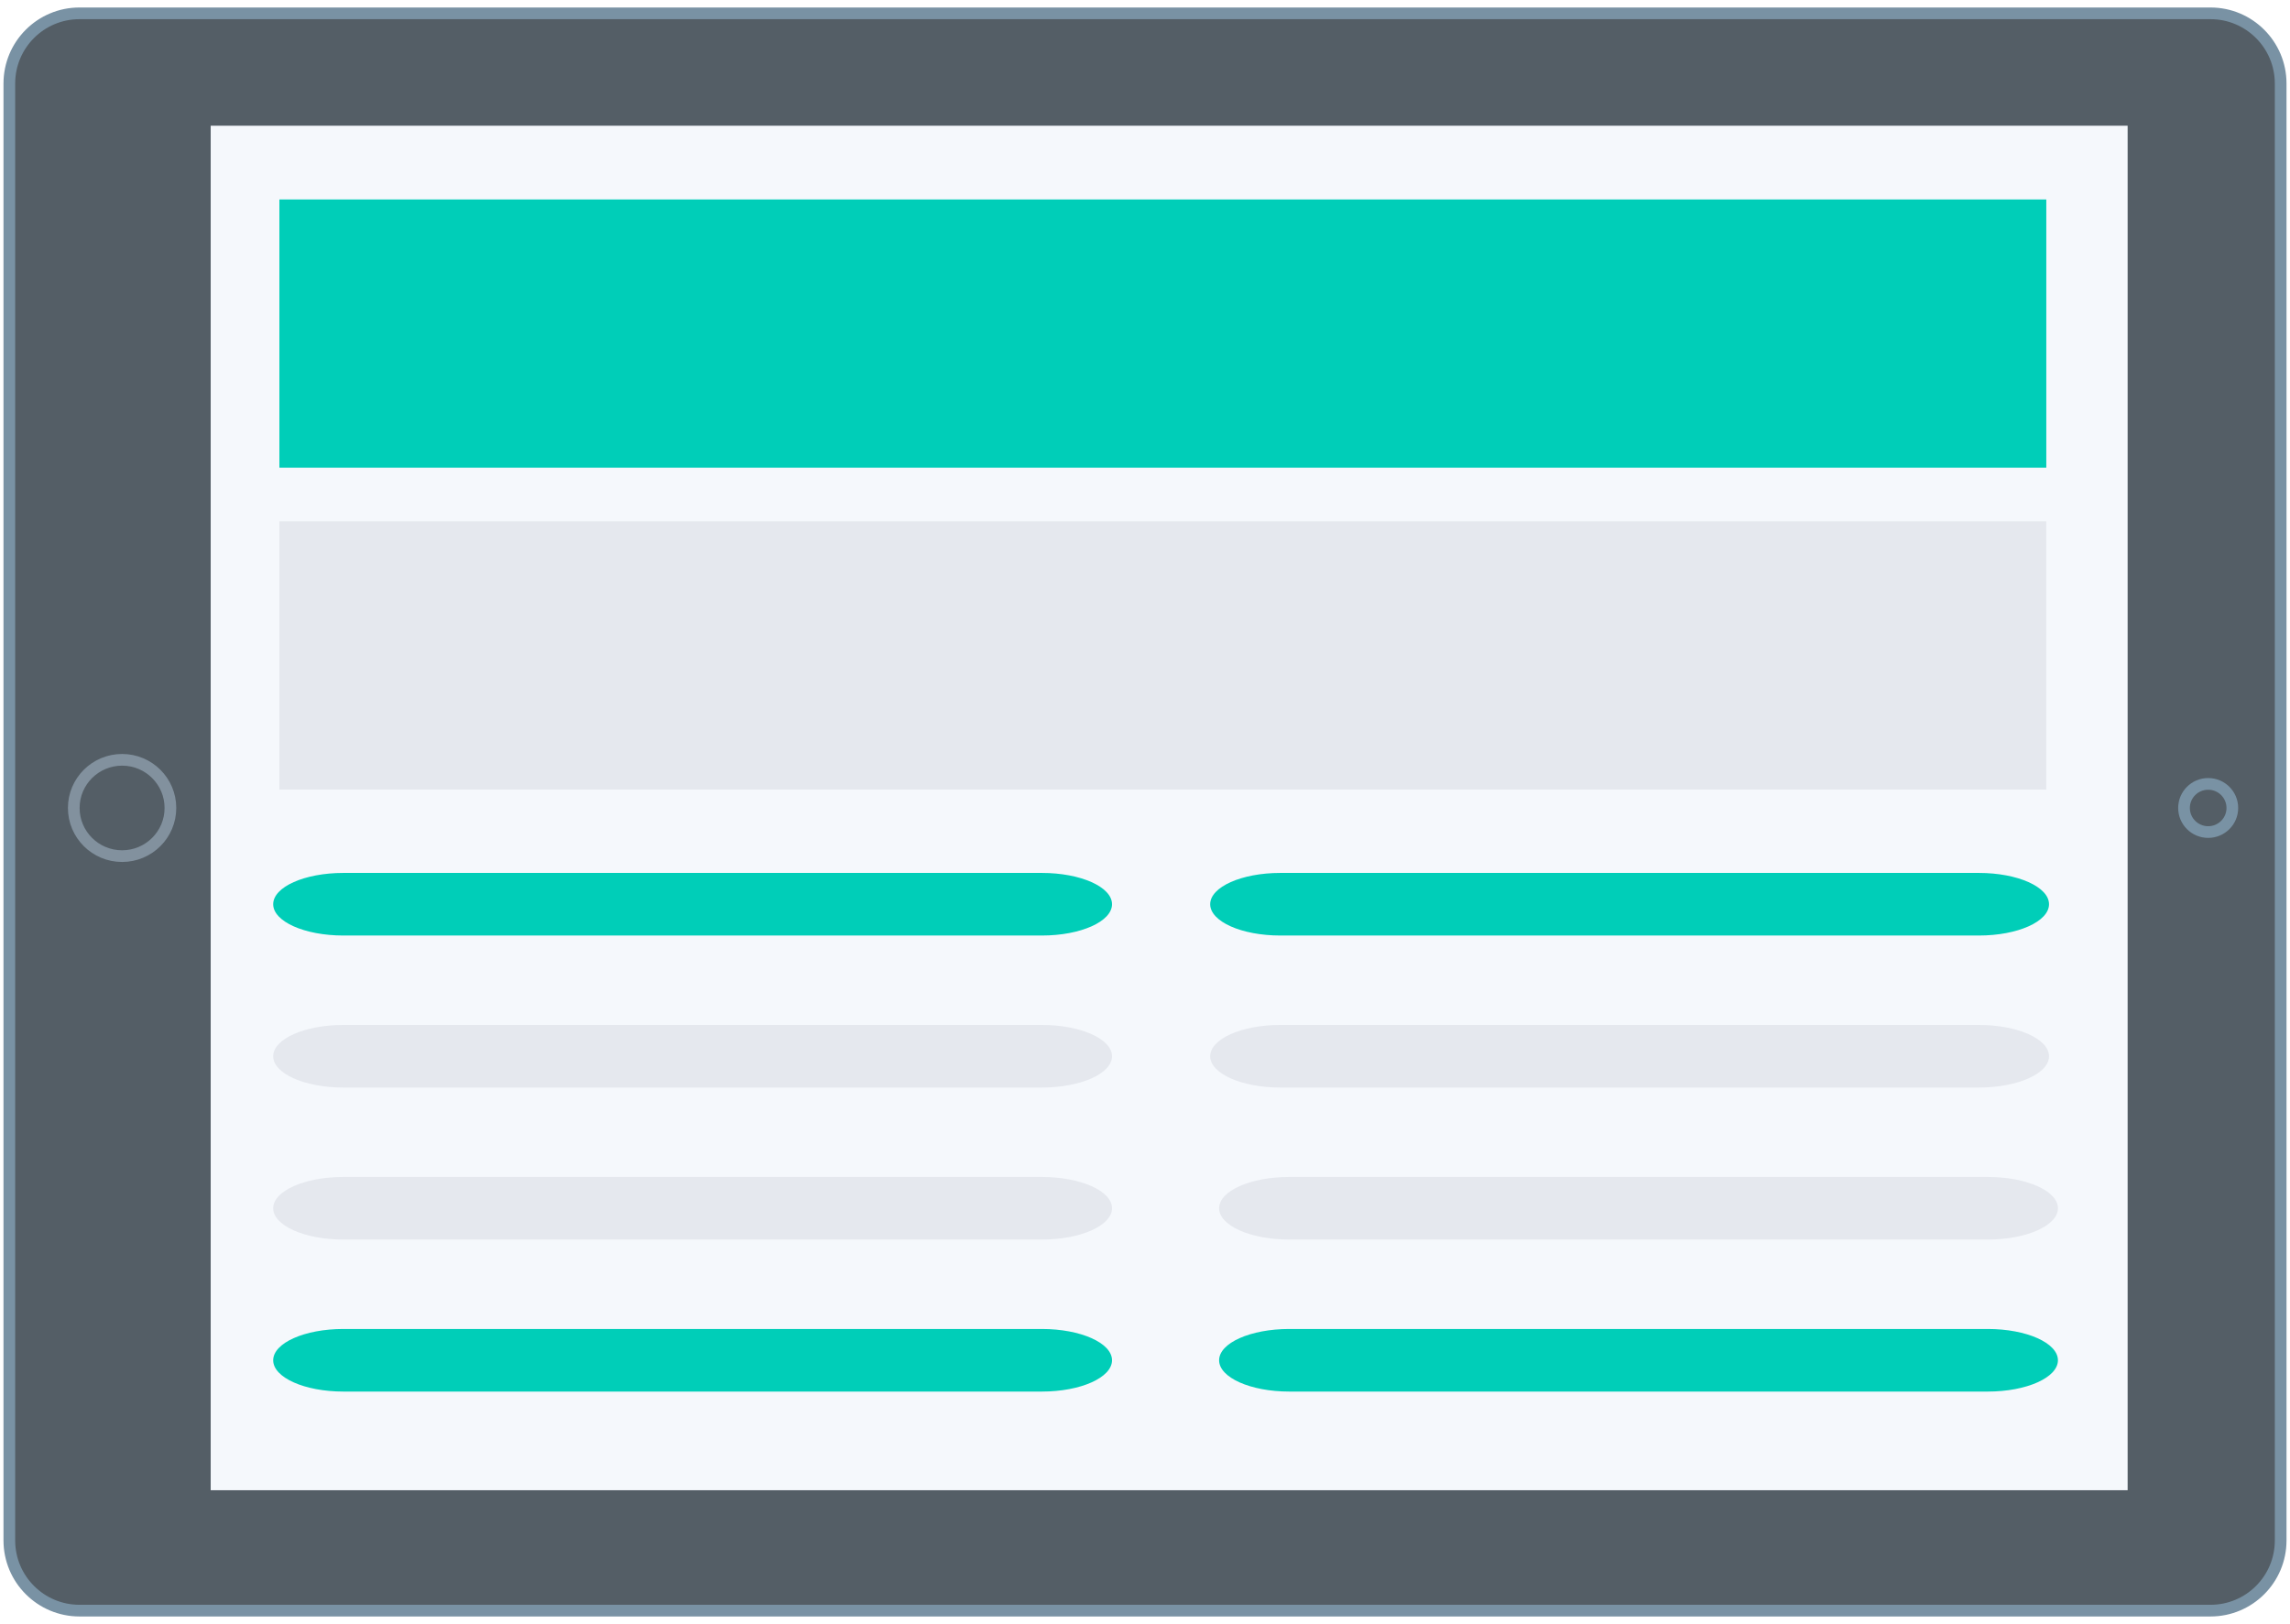
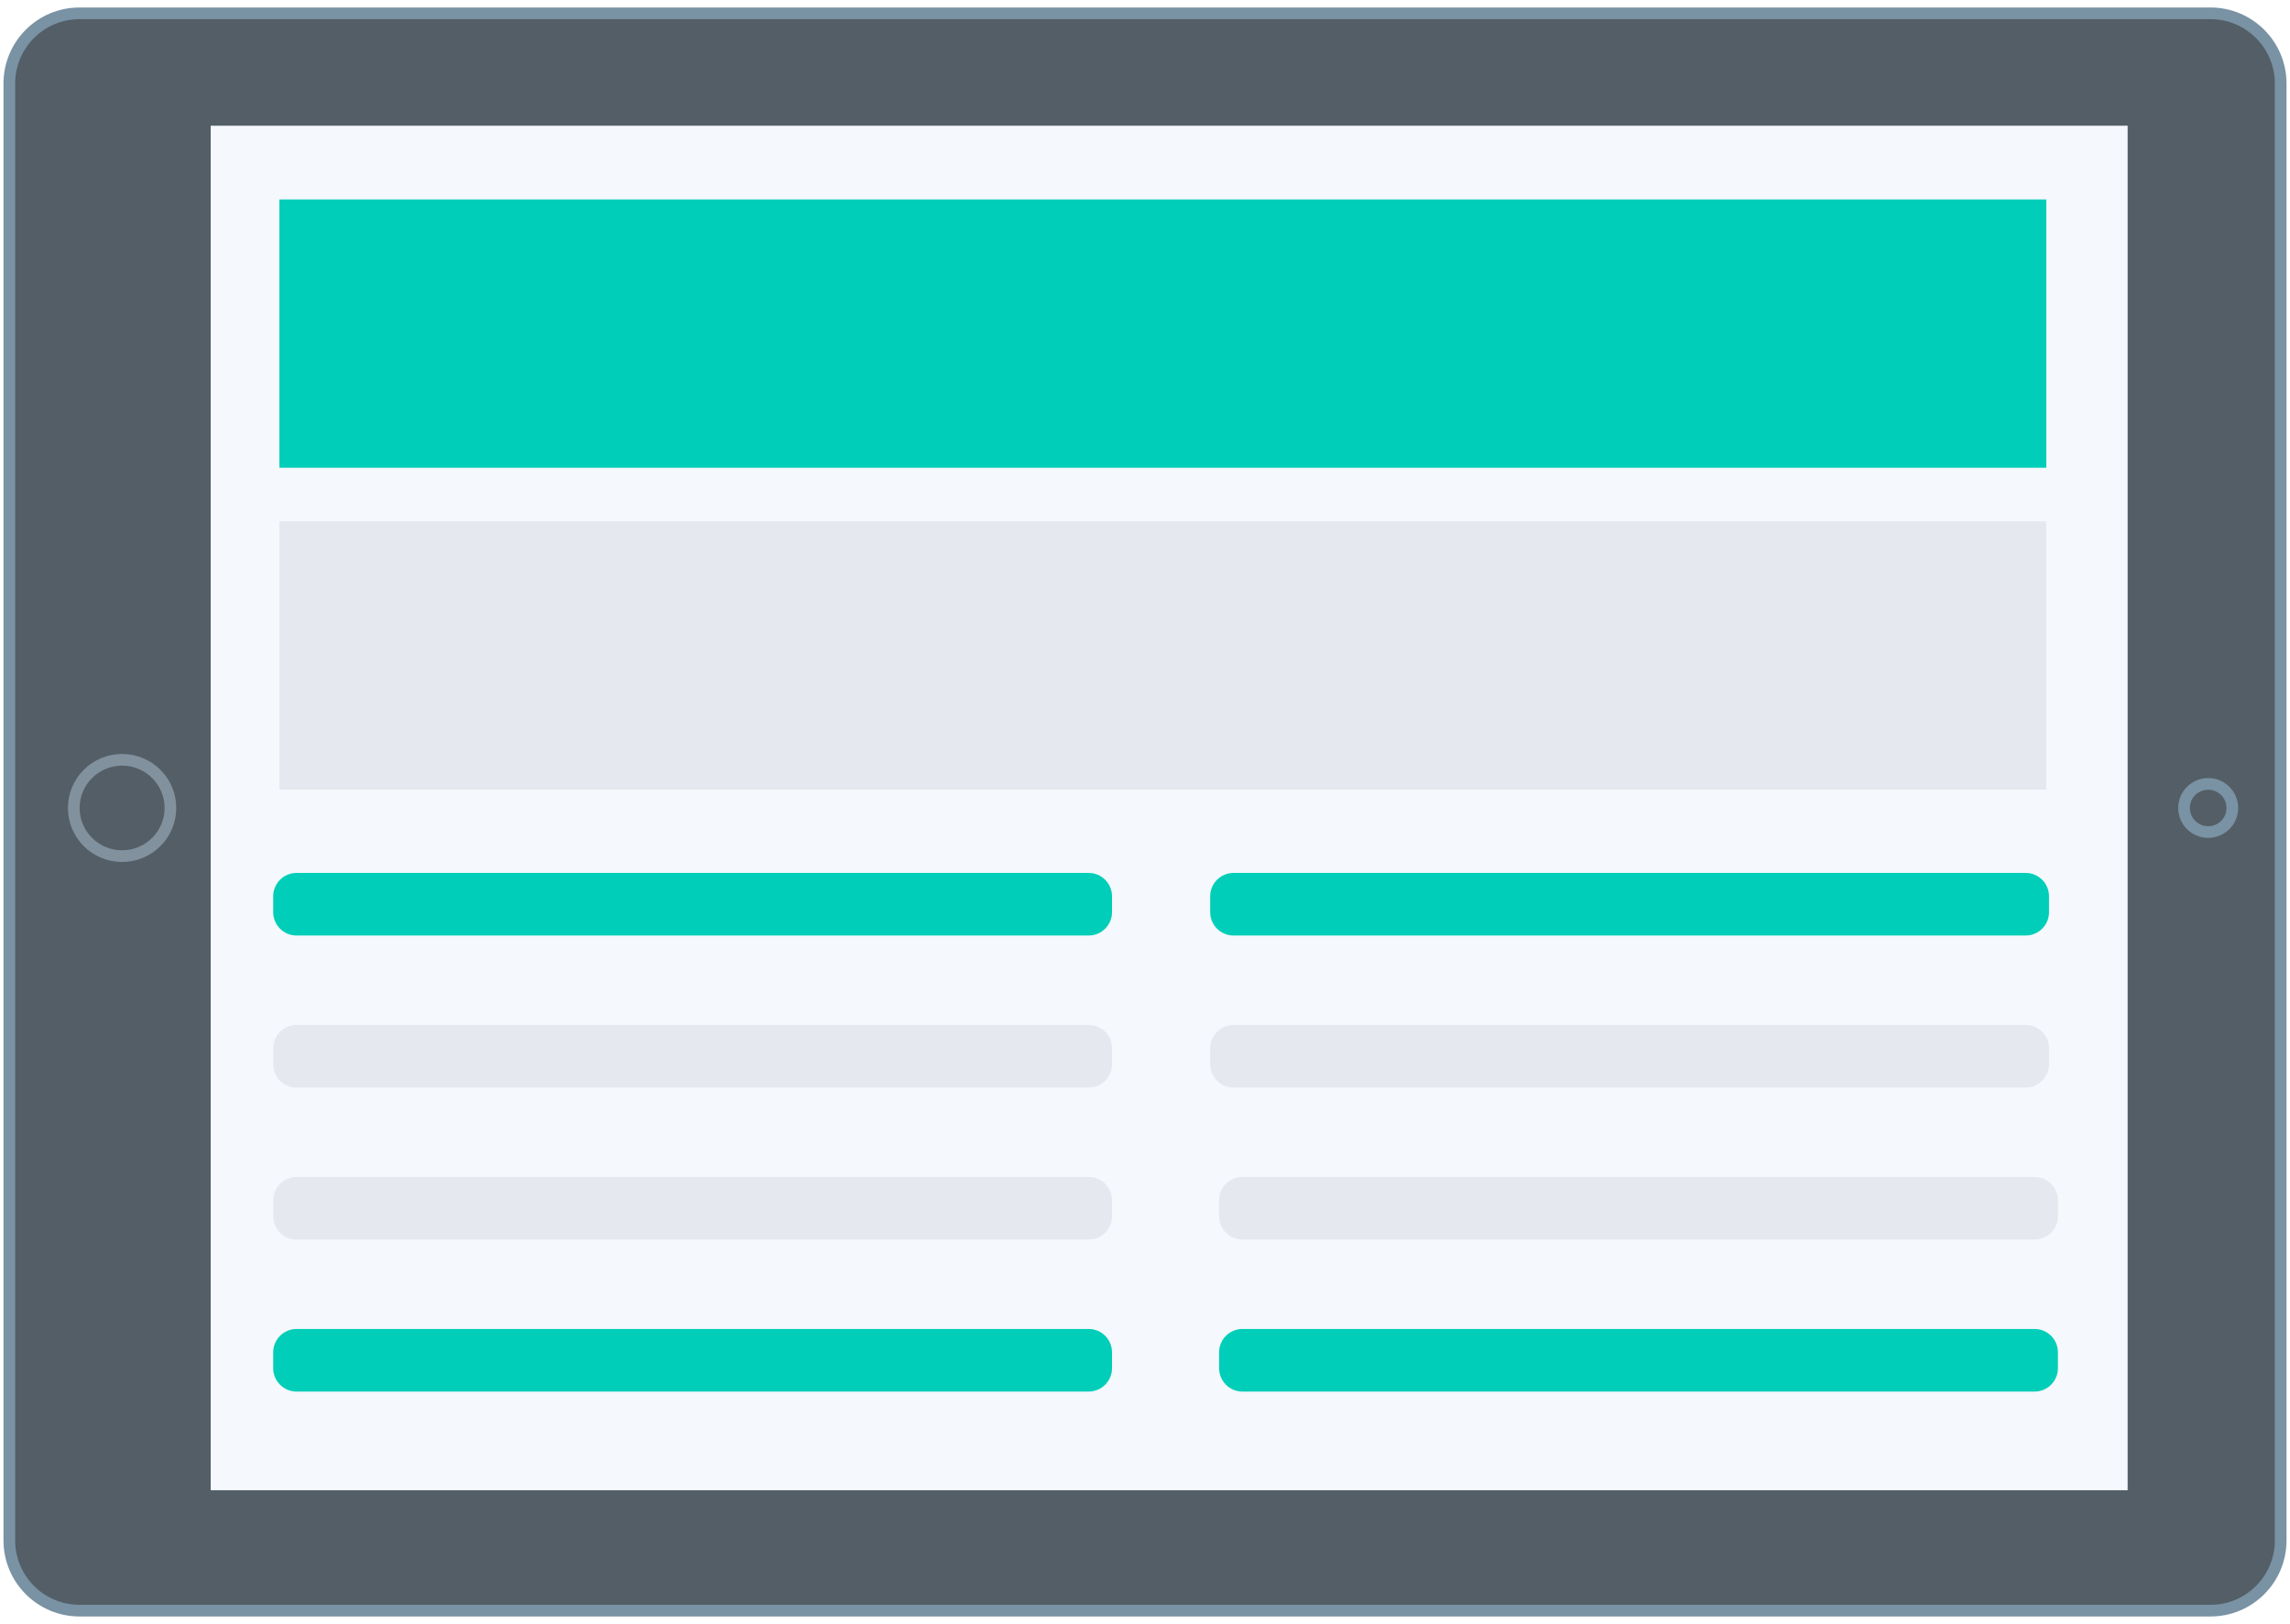
<svg xmlns="http://www.w3.org/2000/svg" width="196px" height="139px" viewBox="0 0 196 139" version="1.1">
  <defs />
  <g id="Page-1" stroke="none" stroke-width="1" fill="none" fill-rule="evenodd">
    <g id="Landing-Page-Bright-Pattern-Iteration-3" transform="translate(-359, -611)">
      <g id="iMac-+-Browser-3-+-Group-3-+-iPad-+-Group-2" transform="translate(163, 481)">
-         <g id="tablet" transform="translate(197, 131)">
-           <g id="iPad" transform="translate(97, 68.5) rotate(-270) translate(-97, -68.5) translate(28.64173, -28.70112)">
+         <g id="tablet" transform="translate(196, 131)">
+           <g id="iPad" transform="translate(98, 68.5) rotate(-270) translate(-98, -68.5) translate(29.64173, -28.70112)">
            <path d="M0,188.398 C0,191.714 2.685,194.402 6.007,194.402 L130.71,194.402 C134.027,194.402 136.717,191.71 136.717,188.398 L136.717,6.004 C136.717,2.688 134.032,0 130.71,0 L6.007,0 C2.689,0 0,2.693 0,6.004 L0,188.398 Z" id="Rectangle-1-copy" stroke="#7992A4" fill="#545E66" />
            <rect id="Rectangle-4" fill="#F5F8FC" x="9.618" y="13.098" width="116.793" height="164.07" />
            <ellipse id="Oval-2" stroke="#82919E" fill="#545E66" cx="68.015" cy="184.751" rx="4.122" ry="4.136" />
            <ellipse id="Oval-3" stroke="#7992A4" fill="#545E66" cx="68.015" cy="6.204" rx="2.061" ry="2.068" />
          </g>
-           <g id="Group" transform="translate(22.14961, 16.07263)">
+           <g id="Group" transform="translate(23.14961, 16.07263)">
            <rect id="Rectangle-671" fill="#00CEB8" x="0.764" y="0" width="151.228" height="22.961" />
            <rect id="Rectangle-672" fill="#E5E8EE" x="0.764" y="27.553" width="151.228" height="22.961" />
-             <rect id="Rectangle-505" fill="#00CEB8" x="0.233" y="57.644" width="71.795" height="5.358" rx="6" />
-             <rect id="Rectangle-507" fill="#00CEB8" x="80.43" y="57.644" width="71.795" height="5.358" rx="6" />
-             <rect id="Rectangle-508" fill="#E5E8EE" x="80.43" y="70.656" width="71.795" height="5.358" rx="6" />
-             <rect id="Rectangle-509" fill="#E5E8EE" x="0.233" y="70.656" width="71.795" height="5.358" rx="6" />
-             <rect id="Rectangle-510" fill="#E5E8EE" x="0.233" y="83.667" width="71.795" height="5.358" rx="6" />
-             <rect id="Rectangle-511" fill="#E5E8EE" x="81.193" y="83.667" width="71.795" height="5.358" rx="6" />
-             <rect id="Rectangle-512" fill="#00CEB8" x="81.193" y="96.678" width="71.795" height="5.358" rx="6" />
-             <rect id="Rectangle-513" fill="#00CEB8" x="0.233" y="96.678" width="71.795" height="5.358" rx="6" />
+             <rect id="Rectangle-505" fill="#00CEB8" x="0.233" y="57.644" width="71.795" height="5.358" rx="2" />
+             <rect id="Rectangle-507" fill="#00CEB8" x="80.43" y="57.644" width="71.795" height="5.358" rx="2" />
+             <rect id="Rectangle-508" fill="#E5E8EE" x="80.43" y="70.656" width="71.795" height="5.358" rx="2" />
+             <rect id="Rectangle-509" fill="#E5E8EE" x="0.233" y="70.656" width="71.795" height="5.358" rx="2" />
+             <rect id="Rectangle-510" fill="#E5E8EE" x="0.233" y="83.667" width="71.795" height="5.358" rx="2" />
+             <rect id="Rectangle-511" fill="#E5E8EE" x="81.193" y="83.667" width="71.795" height="5.358" rx="2" />
+             <rect id="Rectangle-512" fill="#00CEB8" x="81.193" y="96.678" width="71.795" height="5.358" rx="2" />
+             <rect id="Rectangle-513" fill="#00CEB8" x="0.233" y="96.678" width="71.795" height="5.358" rx="2" />
          </g>
        </g>
      </g>
    </g>
  </g>
</svg>
